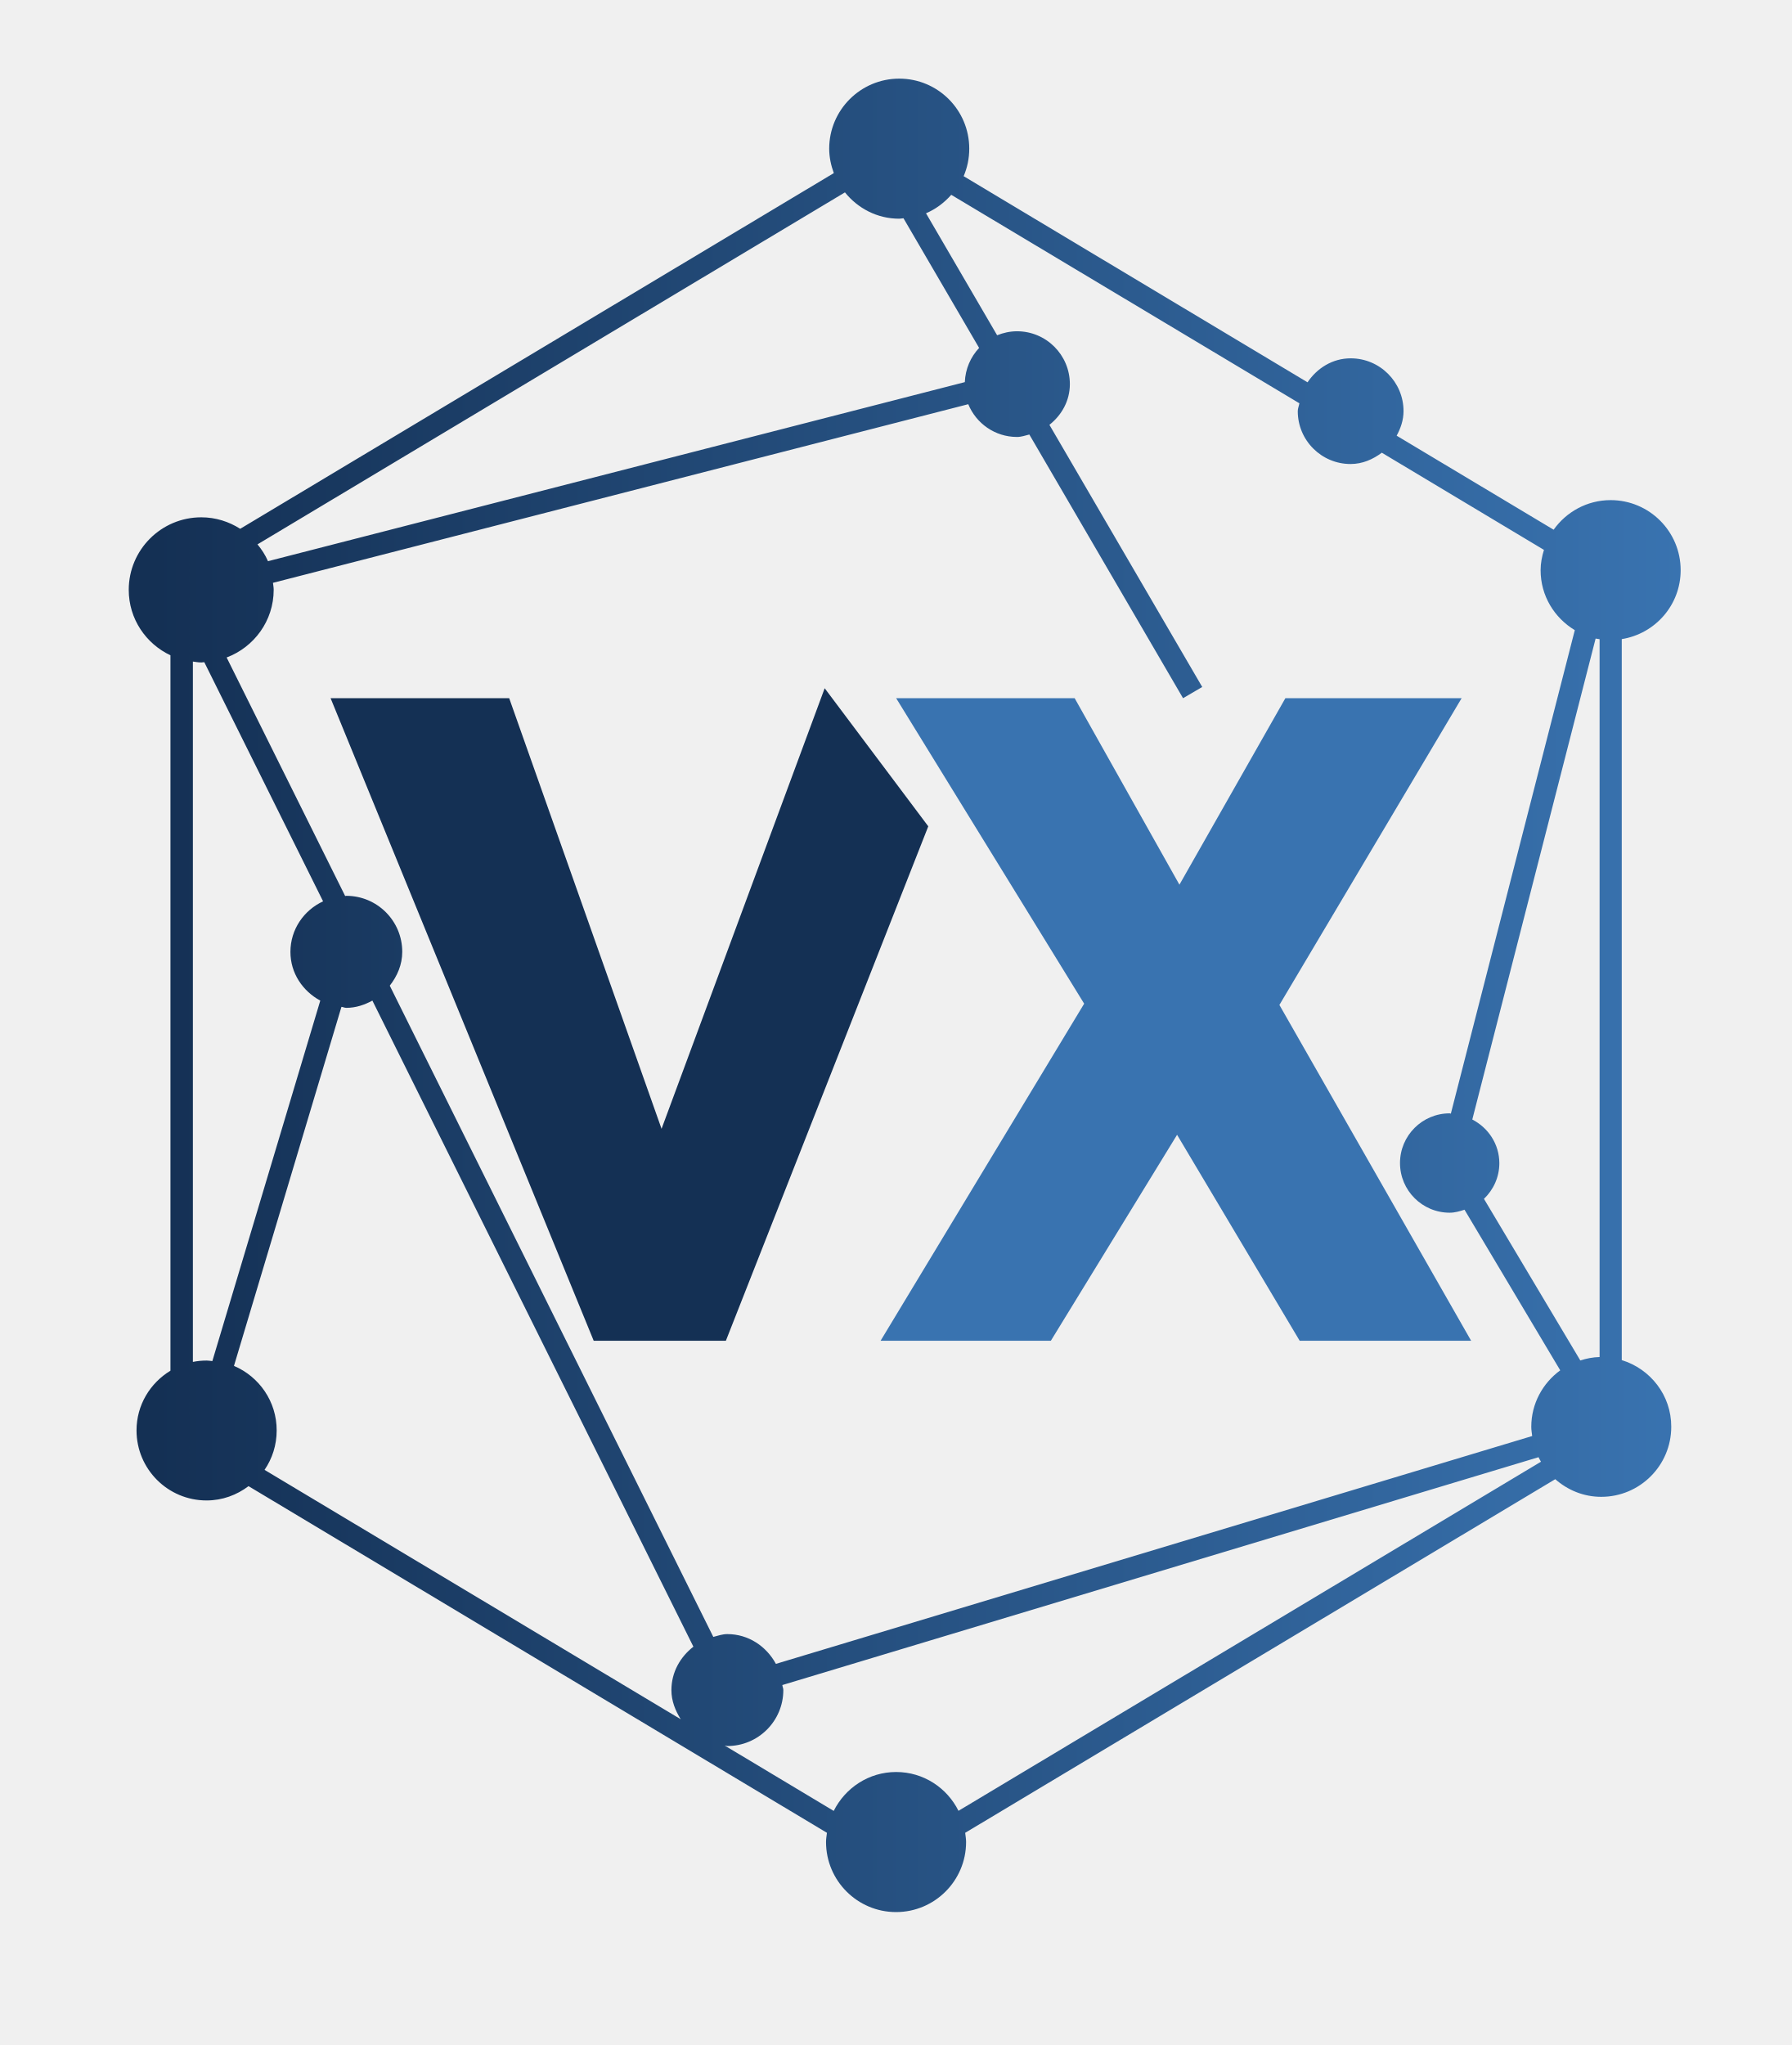
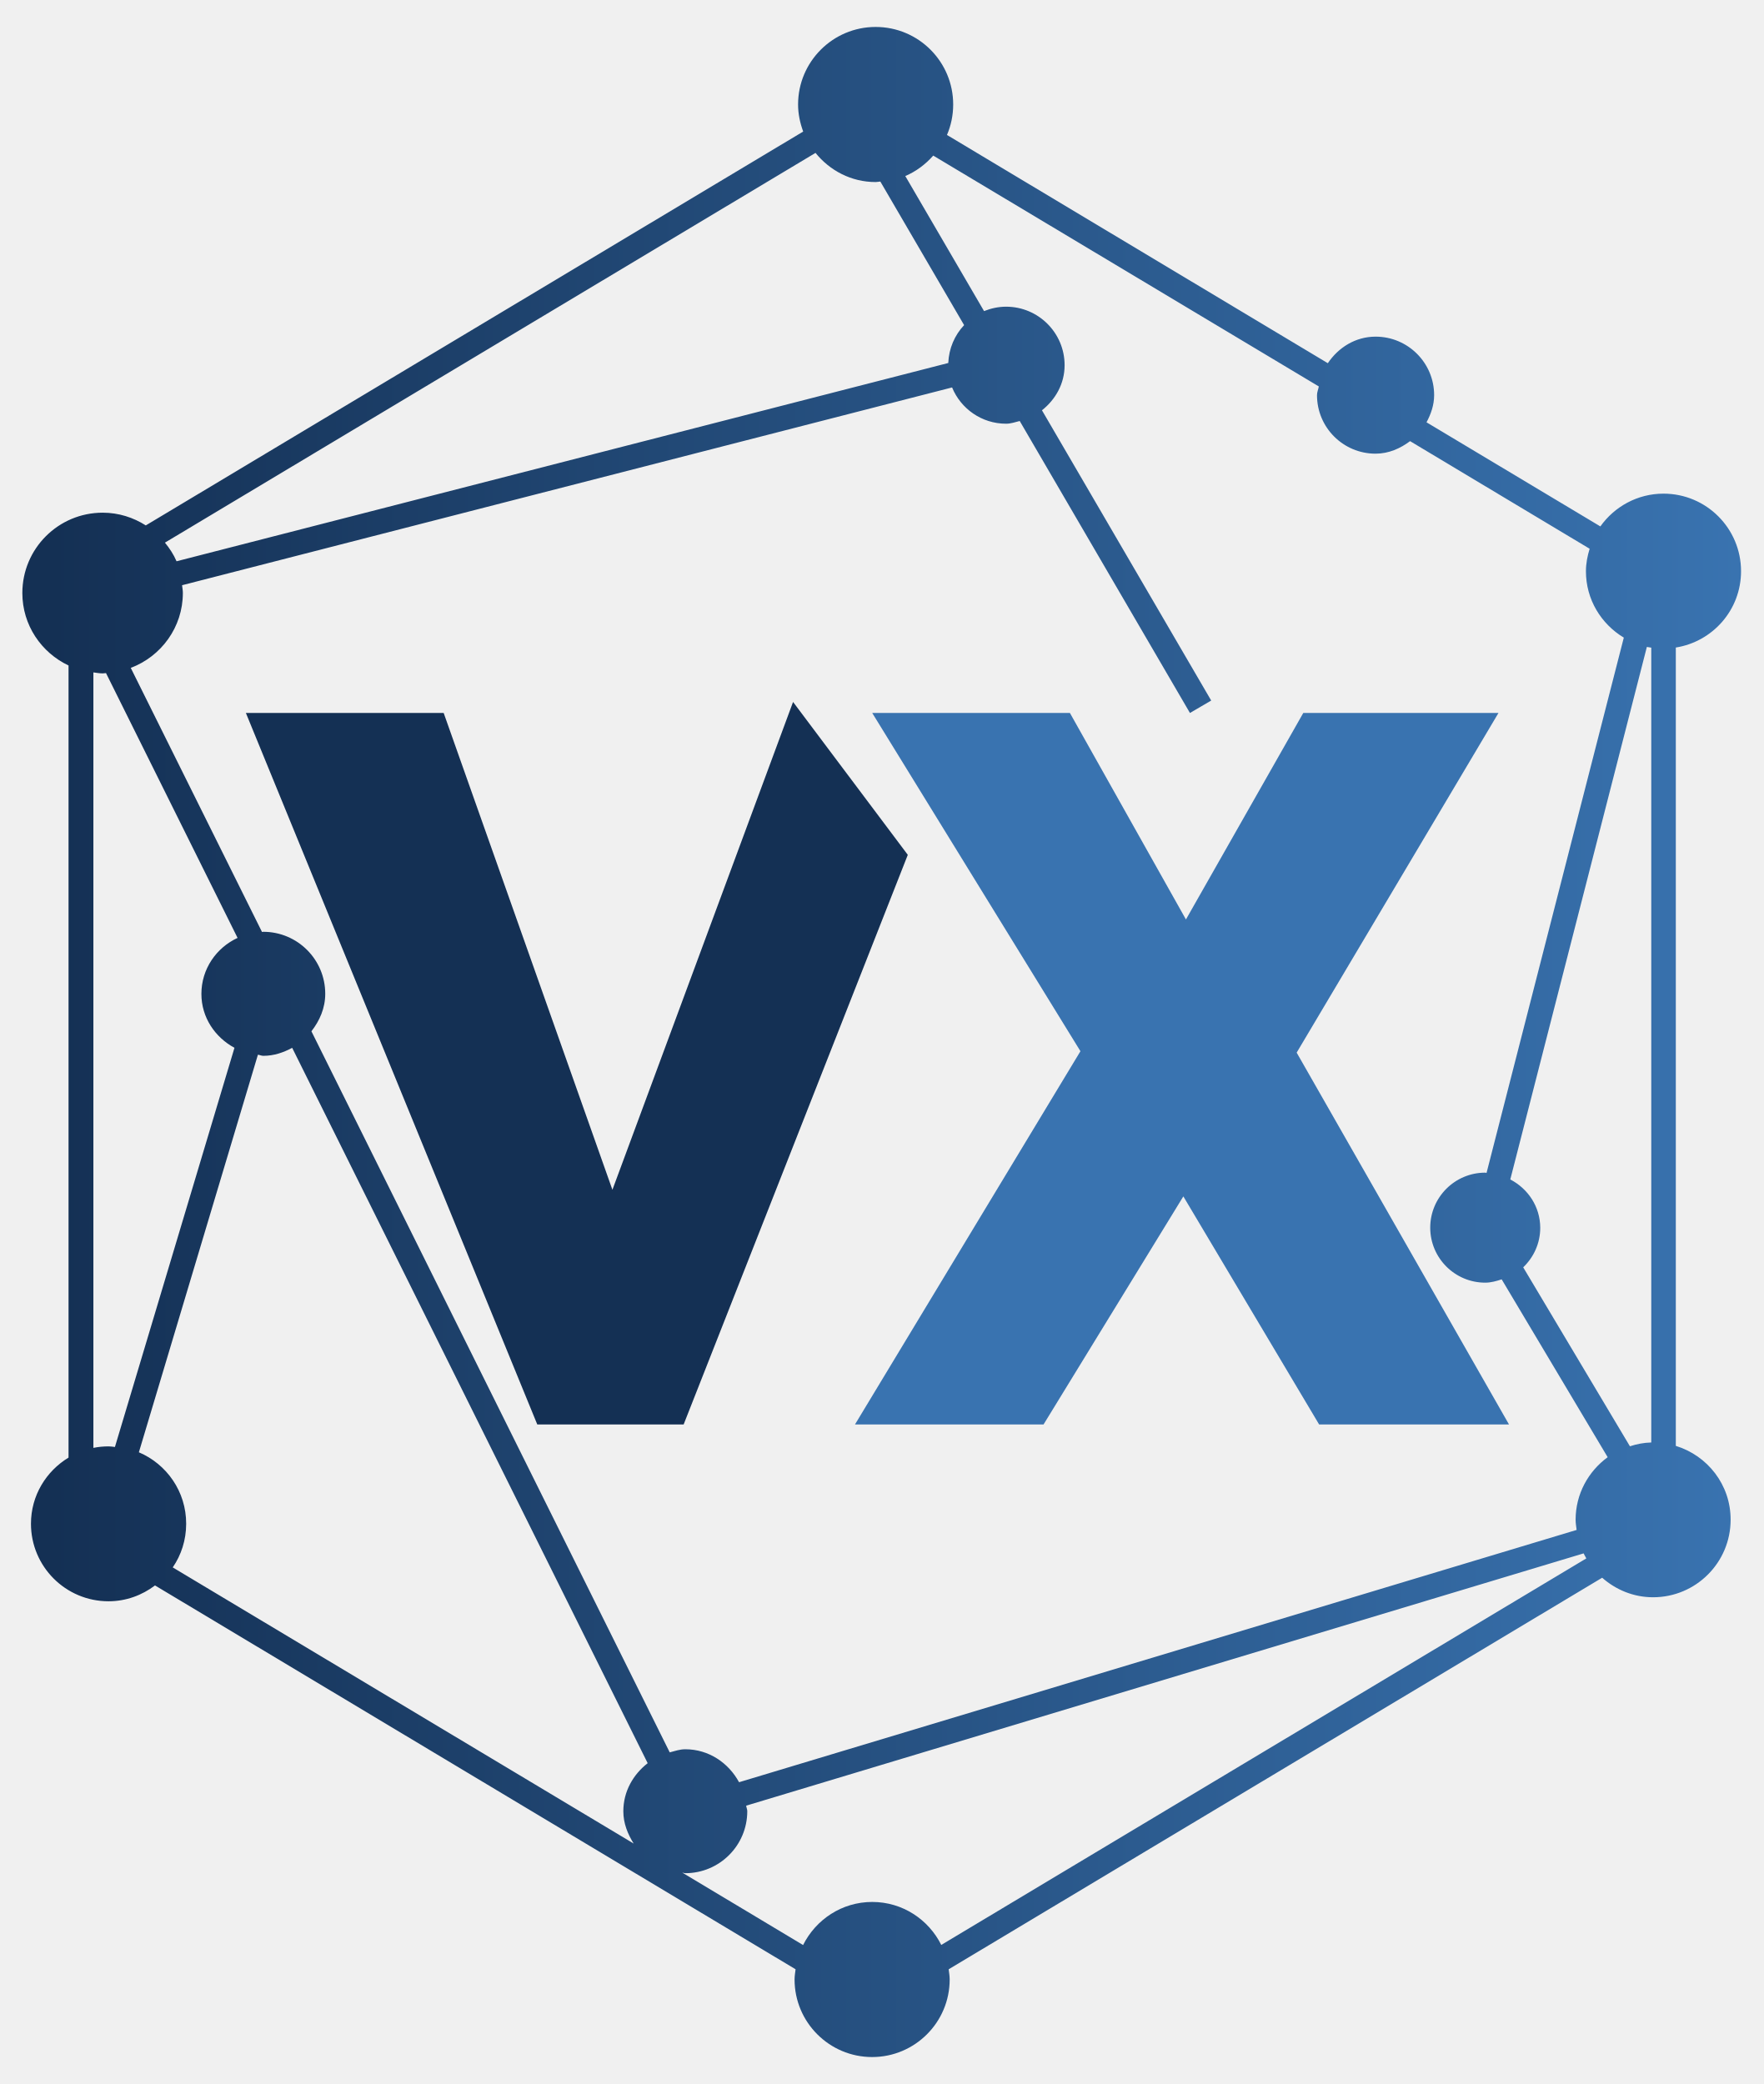
- <svg xmlns="http://www.w3.org/2000/svg" version="1.1" id="Layer_1" x="0px" y="0px" viewBox="80 70 198 226" xml:space="preserve">
+ <svg xmlns="http://www.w3.org/2000/svg" version="1.1" id="Layer_1" x="0px" y="0px" viewBox="92 76 176 208" xml:space="preserve">
  <style type="text/css">
	.st0{fill:url(#SVGID_1_);}
	.st1{fill:#143054;}
	.st2{fill:#3973B0;}
	.st3{fill:#FFFFFF;}
	.st4{fill:url(#SVGID_00000029757501003922454070000000617428461171124608_);}
	.st5{fill:url(#SVGID_00000155857793111498133990000010981348486637768578_);}
	.st6{fill:url(#SVGID_00000183927804065896624080000014494909308691552697_);}
	.st7{fill:url(#SVGID_00000136404114887311947930000017539234560387064972_);}
	.st8{fill:url(#SVGID_00000154425134118723758630000011644224084086907785_);}
	.st9{fill:url(#SVGID_00000088813436131995041640000012680366912671881652_);}
	.st10{fill:url(#SVGID_00000139995957108964531000000013206524551177956003_);}
	.st11{fill:url(#SVGID_00000106121641755727673780000002338580711397784757_);}
</style>
  <g>
    <linearGradient id="SVGID_1_" gradientUnits="userSpaceOnUse" x1="94.24" y1="180" x2="265.76" y2="180">
      <stop offset="0.017" style="stop-color:#143054" />
      <stop offset="1" style="stop-color:#3973B0" />
    </linearGradient>
    <path class="st0" d="M259.25,220.31v-79.68c3.69-0.59,6.51-3.76,6.51-7.62c0-4.27-3.46-7.74-7.74-7.74c-2.6,0-4.9,1.3-6.3,3.27   l-17.35-10.39c0.44-0.82,0.76-1.72,0.76-2.71c0-3.23-2.62-5.84-5.84-5.84c-2.02,0-3.72,1.09-4.77,2.65l-38.01-22.78   c0.4-0.93,0.62-1.96,0.62-3.04c0-4.27-3.46-7.74-7.74-7.74c-4.27,0-7.74,3.47-7.74,7.74c0,0.95,0.2,1.85,0.51,2.7l-65.61,39.31   c-1.24-0.79-2.71-1.27-4.3-1.27c-4.43,0-8.02,3.59-8.02,8.02c0,3.21,1.9,5.95,4.61,7.23v79.06c-2.24,1.36-3.75,3.79-3.75,6.6   c0,4.27,3.46,7.74,7.74,7.74c1.75,0,3.34-0.6,4.64-1.58l63.93,38.31c-0.04,0.34-0.1,0.67-0.1,1.02c0,4.27,3.47,7.74,7.74,7.74   c4.27,0,7.74-3.47,7.74-7.74c0-0.35-0.06-0.68-0.1-1.02l65.22-39.08c1.36,1.2,3.13,1.95,5.08,1.95c4.27,0,7.74-3.46,7.74-7.74   C264.73,224.19,262.41,221.28,259.25,220.31z M242.73,193.72l13.63-53.15c0.14,0.03,0.29,0.04,0.44,0.07v79.33   c-0.75,0.02-1.46,0.16-2.13,0.38l-10.65-17.86c1.04-1,1.7-2.39,1.7-3.95C245.71,196.41,244.48,194.63,242.73,193.72z    M223.62,114.57c-0.05,0.29-0.18,0.56-0.18,0.87c0,3.23,2.62,5.84,5.84,5.84c1.32,0,2.47-0.52,3.45-1.25l17.92,10.74   c-0.22,0.72-0.37,1.46-0.37,2.25c0,2.82,1.52,5.26,3.78,6.62l-13.7,53.43c-0.05,0-0.09-0.03-0.13-0.03c-3.03,0-5.49,2.46-5.49,5.49   c0,3.03,2.46,5.49,5.49,5.49c0.58,0,1.12-0.16,1.64-0.33l10.58,17.75c-1.93,1.41-3.2,3.67-3.2,6.24c0,0.35,0.06,0.68,0.1,1.02   l-83.59,25.18c-1.05-1.93-3.02-3.29-5.37-3.29c-0.55,0-1.04,0.18-1.55,0.31l-35.76-71.97c0.82-1.05,1.38-2.31,1.38-3.74   c0-3.42-2.77-6.19-6.19-6.19c-0.04,0-0.08,0.02-0.12,0.02l-13.1-26.36c3.03-1.14,5.2-4.05,5.2-7.48c0-0.26-0.05-0.51-0.08-0.77   l76.85-19.74c0.87,2.12,2.95,3.62,5.39,3.62c0.48,0,0.91-0.16,1.36-0.27l16.99,29.14l2.12-1.24l-16.89-28.97   c1.35-1.07,2.26-2.65,2.26-4.5c0-3.23-2.62-5.84-5.84-5.84c-0.78,0-1.52,0.17-2.2,0.44l-7.86-13.48c1.08-0.46,2.02-1.17,2.79-2.04   L223.62,114.57z M105.86,220.95l11.88-39.68c0.19,0.02,0.35,0.11,0.54,0.11c1.06,0,2.01-0.33,2.88-0.8l35.48,71.4   c-1.45,1.13-2.43,2.82-2.43,4.8c0,1.21,0.44,2.27,1.03,3.22l-46-27.56c0.85-1.24,1.34-2.74,1.34-4.35   C110.59,224.88,108.64,222.13,105.86,220.95z M179.39,94.17c0.16,0,0.31-0.04,0.47-0.05l8.36,14.33c-0.94,1-1.52,2.32-1.58,3.78   l-77.02,19.79c-0.29-0.68-0.7-1.3-1.16-1.86l64.93-38.9C174.81,93.02,176.95,94.17,179.39,94.17z M101.31,143.11   c0.31,0.04,0.62,0.1,0.95,0.1c0.11,0,0.21-0.03,0.32-0.03l13.13,26.43c-2.12,0.98-3.61,3.1-3.61,5.59c0,2.35,1.36,4.33,3.3,5.38   l-11.93,39.84c-0.21-0.02-0.41-0.06-0.62-0.06c-0.53,0-1.04,0.05-1.53,0.15V143.11z M179.05,265.83c-3.03,0-5.63,1.76-6.9,4.3   l-12.06-7.23c0.11,0.01,0.2,0.06,0.3,0.06c3.42,0,6.19-2.77,6.19-6.19c0-0.19-0.09-0.36-0.11-0.55l83.58-25.18   c0.08,0.17,0.18,0.34,0.27,0.5l-64.38,38.58C184.68,267.59,182.08,265.83,179.05,265.83z" />
    <polygon class="st1" points="136.28,147.16 116.54,147.16 145.62,218.17 160.23,218.17 182.6,161.32 171.15,146.06 153.12,194.75     " />
    <polygon class="st2" points="179.05,147.16 198.78,147.16 210.36,167.77 222.07,147.16 241.55,147.16 221.41,181.06 242.6,218.17    223.65,218.17 210.1,195.41 196.15,218.17 177.33,218.17 199.83,180.92  " />
  </g>
</svg>
